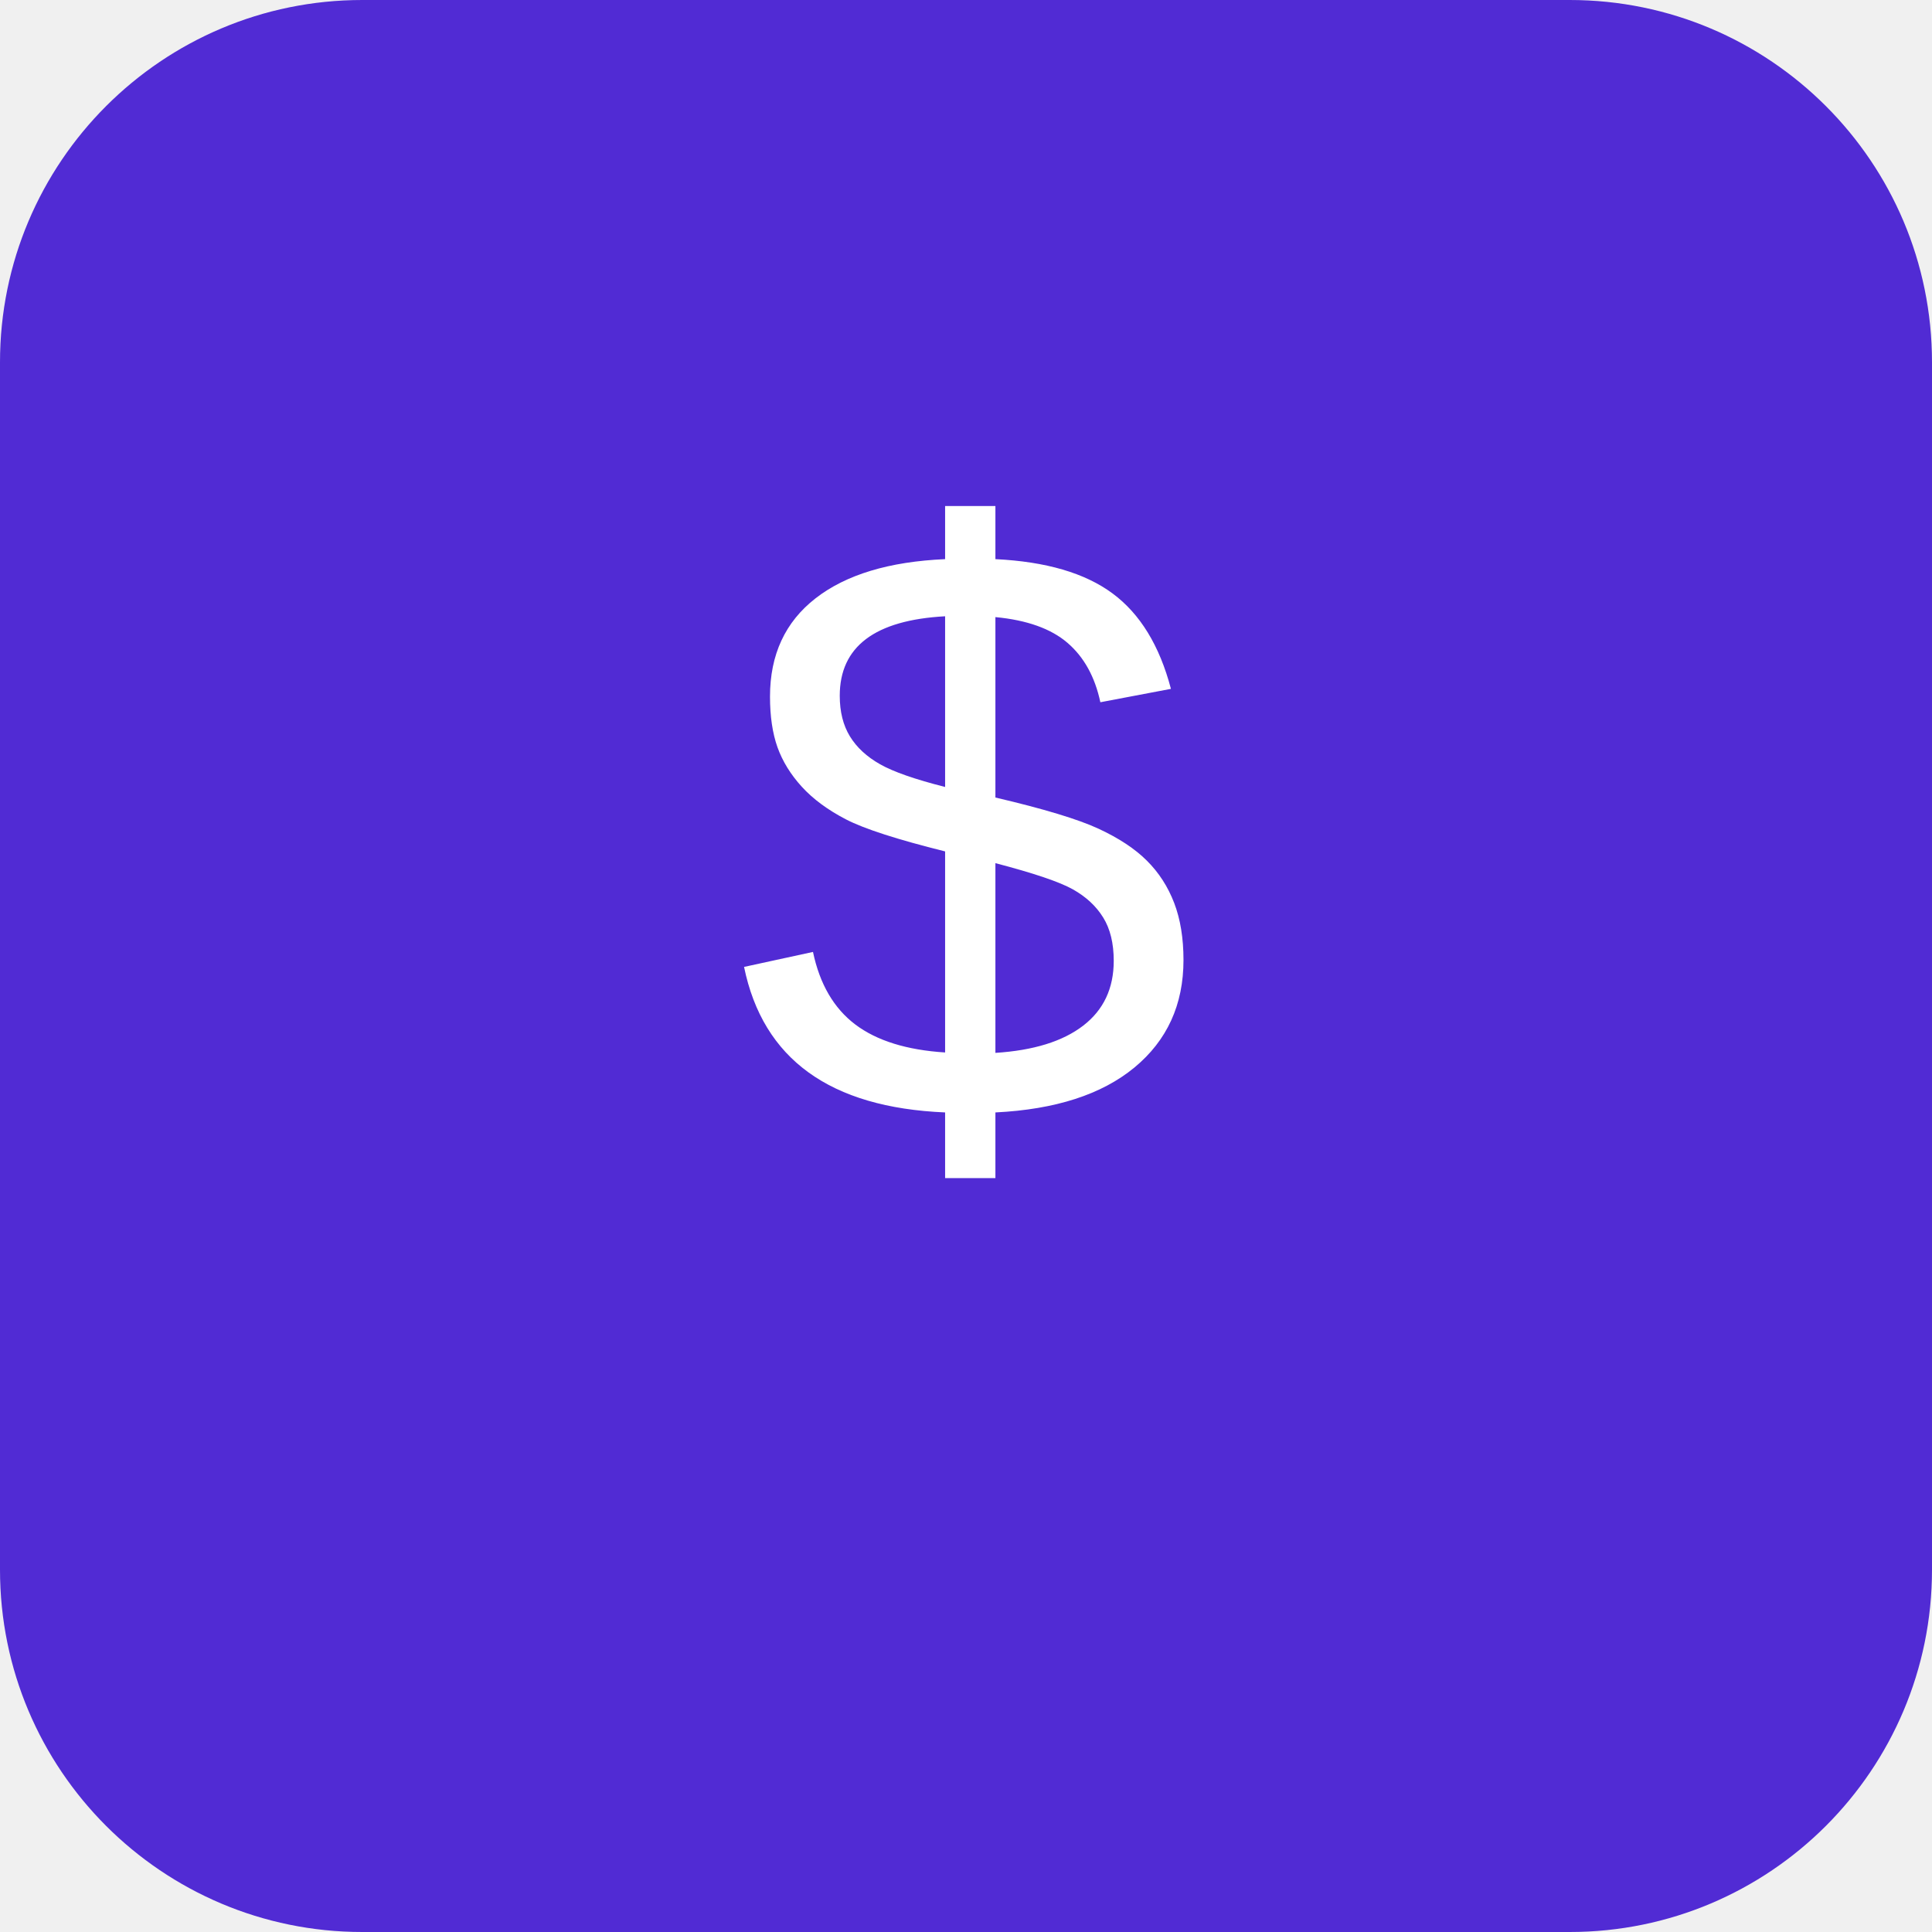
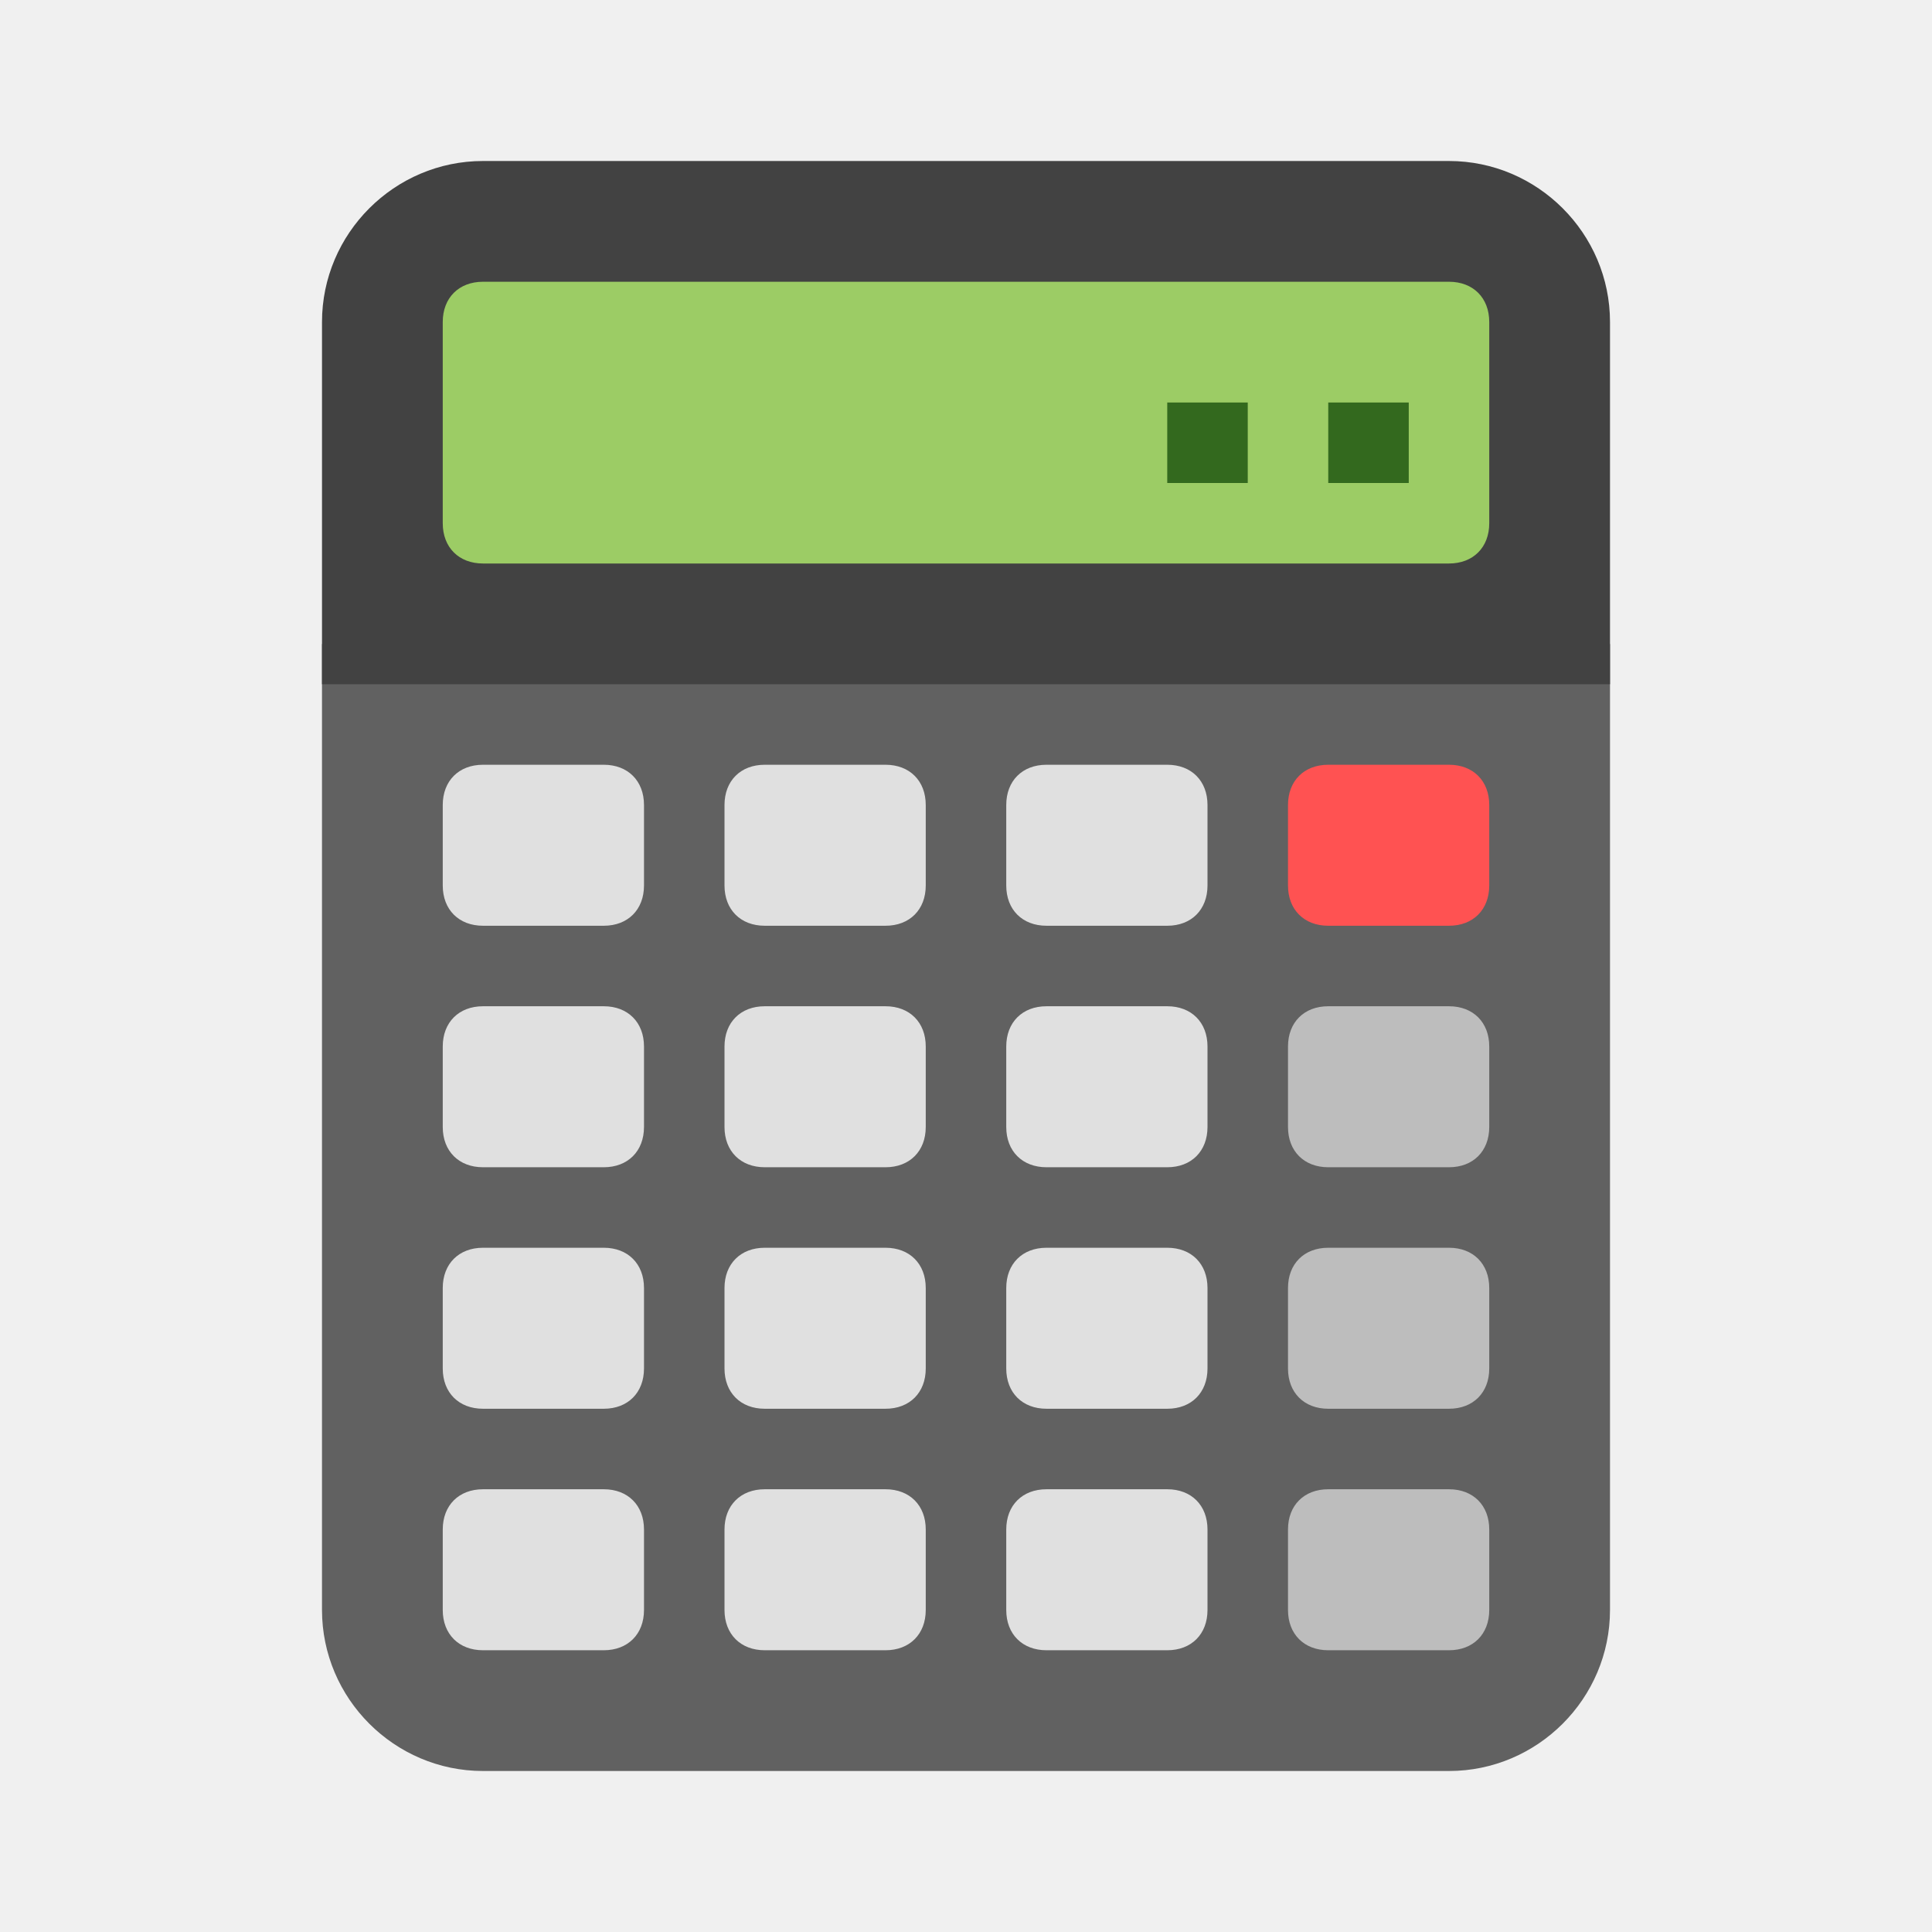
- <svg xmlns="http://www.w3.org/2000/svg" width="512" height="512" viewBox="0 0 512 512">
-   <rect width="512" height="512" rx="96" ry="96" fill="#512BD4" />
-   <text x="50%" y="58%" text-anchor="middle" font-family="Arial" font-size="220" fill="white">$</text>
+ <svg xmlns="http://www.w3.org/2000/svg" width="512" height="512" viewBox="0 0 1024 1024">
+   <path d="M853.333 341.333H170.667v512c0 46.933 38.4 85.333 85.333 85.333h512c46.933 0 85.333-38.4 85.333-85.333V341.333z" fill="#616161" />
+   <path d="M768 85.333H256C209.067 85.333 170.667 123.733 170.667 170.667v192h682.667V170.667c0-46.933-38.4-85.333-85.333-85.333z" fill="#424242" />
+   <path d="M768 298.667H256c-12.8 0-21.333-8.533-21.333-21.333V170.667c0-12.8 8.533-21.333 21.333-21.333h512c12.8 0 21.333 8.533 21.333 21.333v106.667c0 12.8-8.533 21.333-21.333 21.333z" fill="#9CCC65" />
+   <path d="M704 213.333h42.667v42.667h-42.667zM618.667 213.333h42.667v42.667h-42.667z" fill="#33691E" />
+   <path d="M768 490.667h-64c-12.8 0-21.333-8.533-21.333-21.333v-42.667c0-12.8 8.533-21.333 21.333-21.333h64c12.8 0 21.333 8.533 21.333 21.333v42.667c0 12.8-8.533 21.333-21.333 21.333z" fill="#FF5252" />
+   <path d="M320 490.667h-64c-12.8 0-21.333-8.533-21.333-21.333v-42.667c0-12.8 8.533-21.333 21.333-21.333h64c12.8 0 21.333 8.533 21.333 21.333v42.667c0 12.8-8.533 21.333-21.333 21.333zM469.333 490.667h-64c-12.8 0-21.333-8.533-21.333-21.333v-42.667c0-12.8 8.533-21.333 21.333-21.333h64c12.8 0 21.333 8.533 21.333 21.333v42.667c0 12.8-8.533 21.333-21.333 21.333zM618.667 490.667h-64c-12.8 0-21.333-8.533-21.333-21.333v-42.667c0-12.8 8.533-21.333 21.333-21.333h64c12.8 0 21.333 8.533 21.333 21.333v42.667c0 12.8-8.533 21.333-21.333 21.333zM320 618.667h-64c-12.8 0-21.333-8.533-21.333-21.333v-42.667c0-12.8 8.533-21.333 21.333-21.333h64c12.8 0 21.333 8.533 21.333 21.333v42.667c0 12.8-8.533 21.333-21.333 21.333zM469.333 618.667h-64c-12.8 0-21.333-8.533-21.333-21.333v-42.667c0-12.8 8.533-21.333 21.333-21.333h64c12.8 0 21.333 8.533 21.333 21.333v42.667c0 12.8-8.533 21.333-21.333 21.333zM618.667 618.667h-64c-12.8 0-21.333-8.533-21.333-21.333v-42.667c0-12.8 8.533-21.333 21.333-21.333h64c12.8 0 21.333 8.533 21.333 21.333v42.667c0 12.8-8.533 21.333-21.333 21.333zM320 746.667h-64c-12.8 0-21.333-8.533-21.333-21.333v-42.667c0-12.8 8.533-21.333 21.333-21.333h64c12.8 0 21.333 8.533 21.333 21.333v42.667c0 12.8-8.533 21.333-21.333 21.333zM469.333 746.667h-64c-12.8 0-21.333-8.533-21.333-21.333v-42.667c0-12.8 8.533-21.333 21.333-21.333h64c12.8 0 21.333 8.533 21.333 21.333v42.667c0 12.8-8.533 21.333-21.333 21.333zM618.667 746.667h-64c-12.8 0-21.333-8.533-21.333-21.333v-42.667c0-12.8 8.533-21.333 21.333-21.333h64c12.8 0 21.333 8.533 21.333 21.333v42.667c0 12.8-8.533 21.333-21.333 21.333zM320 874.667h-64c-12.8 0-21.333-8.533-21.333-21.333v-42.667c0-12.8 8.533-21.333 21.333-21.333h64c12.8 0 21.333 8.533 21.333 21.333v42.667c0 12.8-8.533 21.333-21.333 21.333zM469.333 874.667h-64c-12.8 0-21.333-8.533-21.333-21.333v-42.667c0-12.8 8.533-21.333 21.333-21.333h64c12.8 0 21.333 8.533 21.333 21.333v42.667c0 12.8-8.533 21.333-21.333 21.333zM618.667 874.667h-64c-12.8 0-21.333-8.533-21.333-21.333v-42.667c0-12.8 8.533-21.333 21.333-21.333h64c12.8 0 21.333 8.533 21.333 21.333v42.667c0 12.8-8.533 21.333-21.333 21.333z" fill="#E0E0E0" />
+   <path d="M768 618.667h-64c-12.8 0-21.333-8.533-21.333-21.333v-42.667c0-12.8 8.533-21.333 21.333-21.333h64c12.8 0 21.333 8.533 21.333 21.333v42.667c0 12.8-8.533 21.333-21.333 21.333zM768 746.667h-64c-12.8 0-21.333-8.533-21.333-21.333v-42.667c0-12.8 8.533-21.333 21.333-21.333h64c12.8 0 21.333 8.533 21.333 21.333v42.667c0 12.8-8.533 21.333-21.333 21.333zM768 874.667h-64c-12.8 0-21.333-8.533-21.333-21.333v-42.667c0-12.8 8.533-21.333 21.333-21.333h64c12.8 0 21.333 8.533 21.333 21.333v42.667c0 12.8-8.533 21.333-21.333 21.333z" fill="#BDBDBD" />
</svg>
